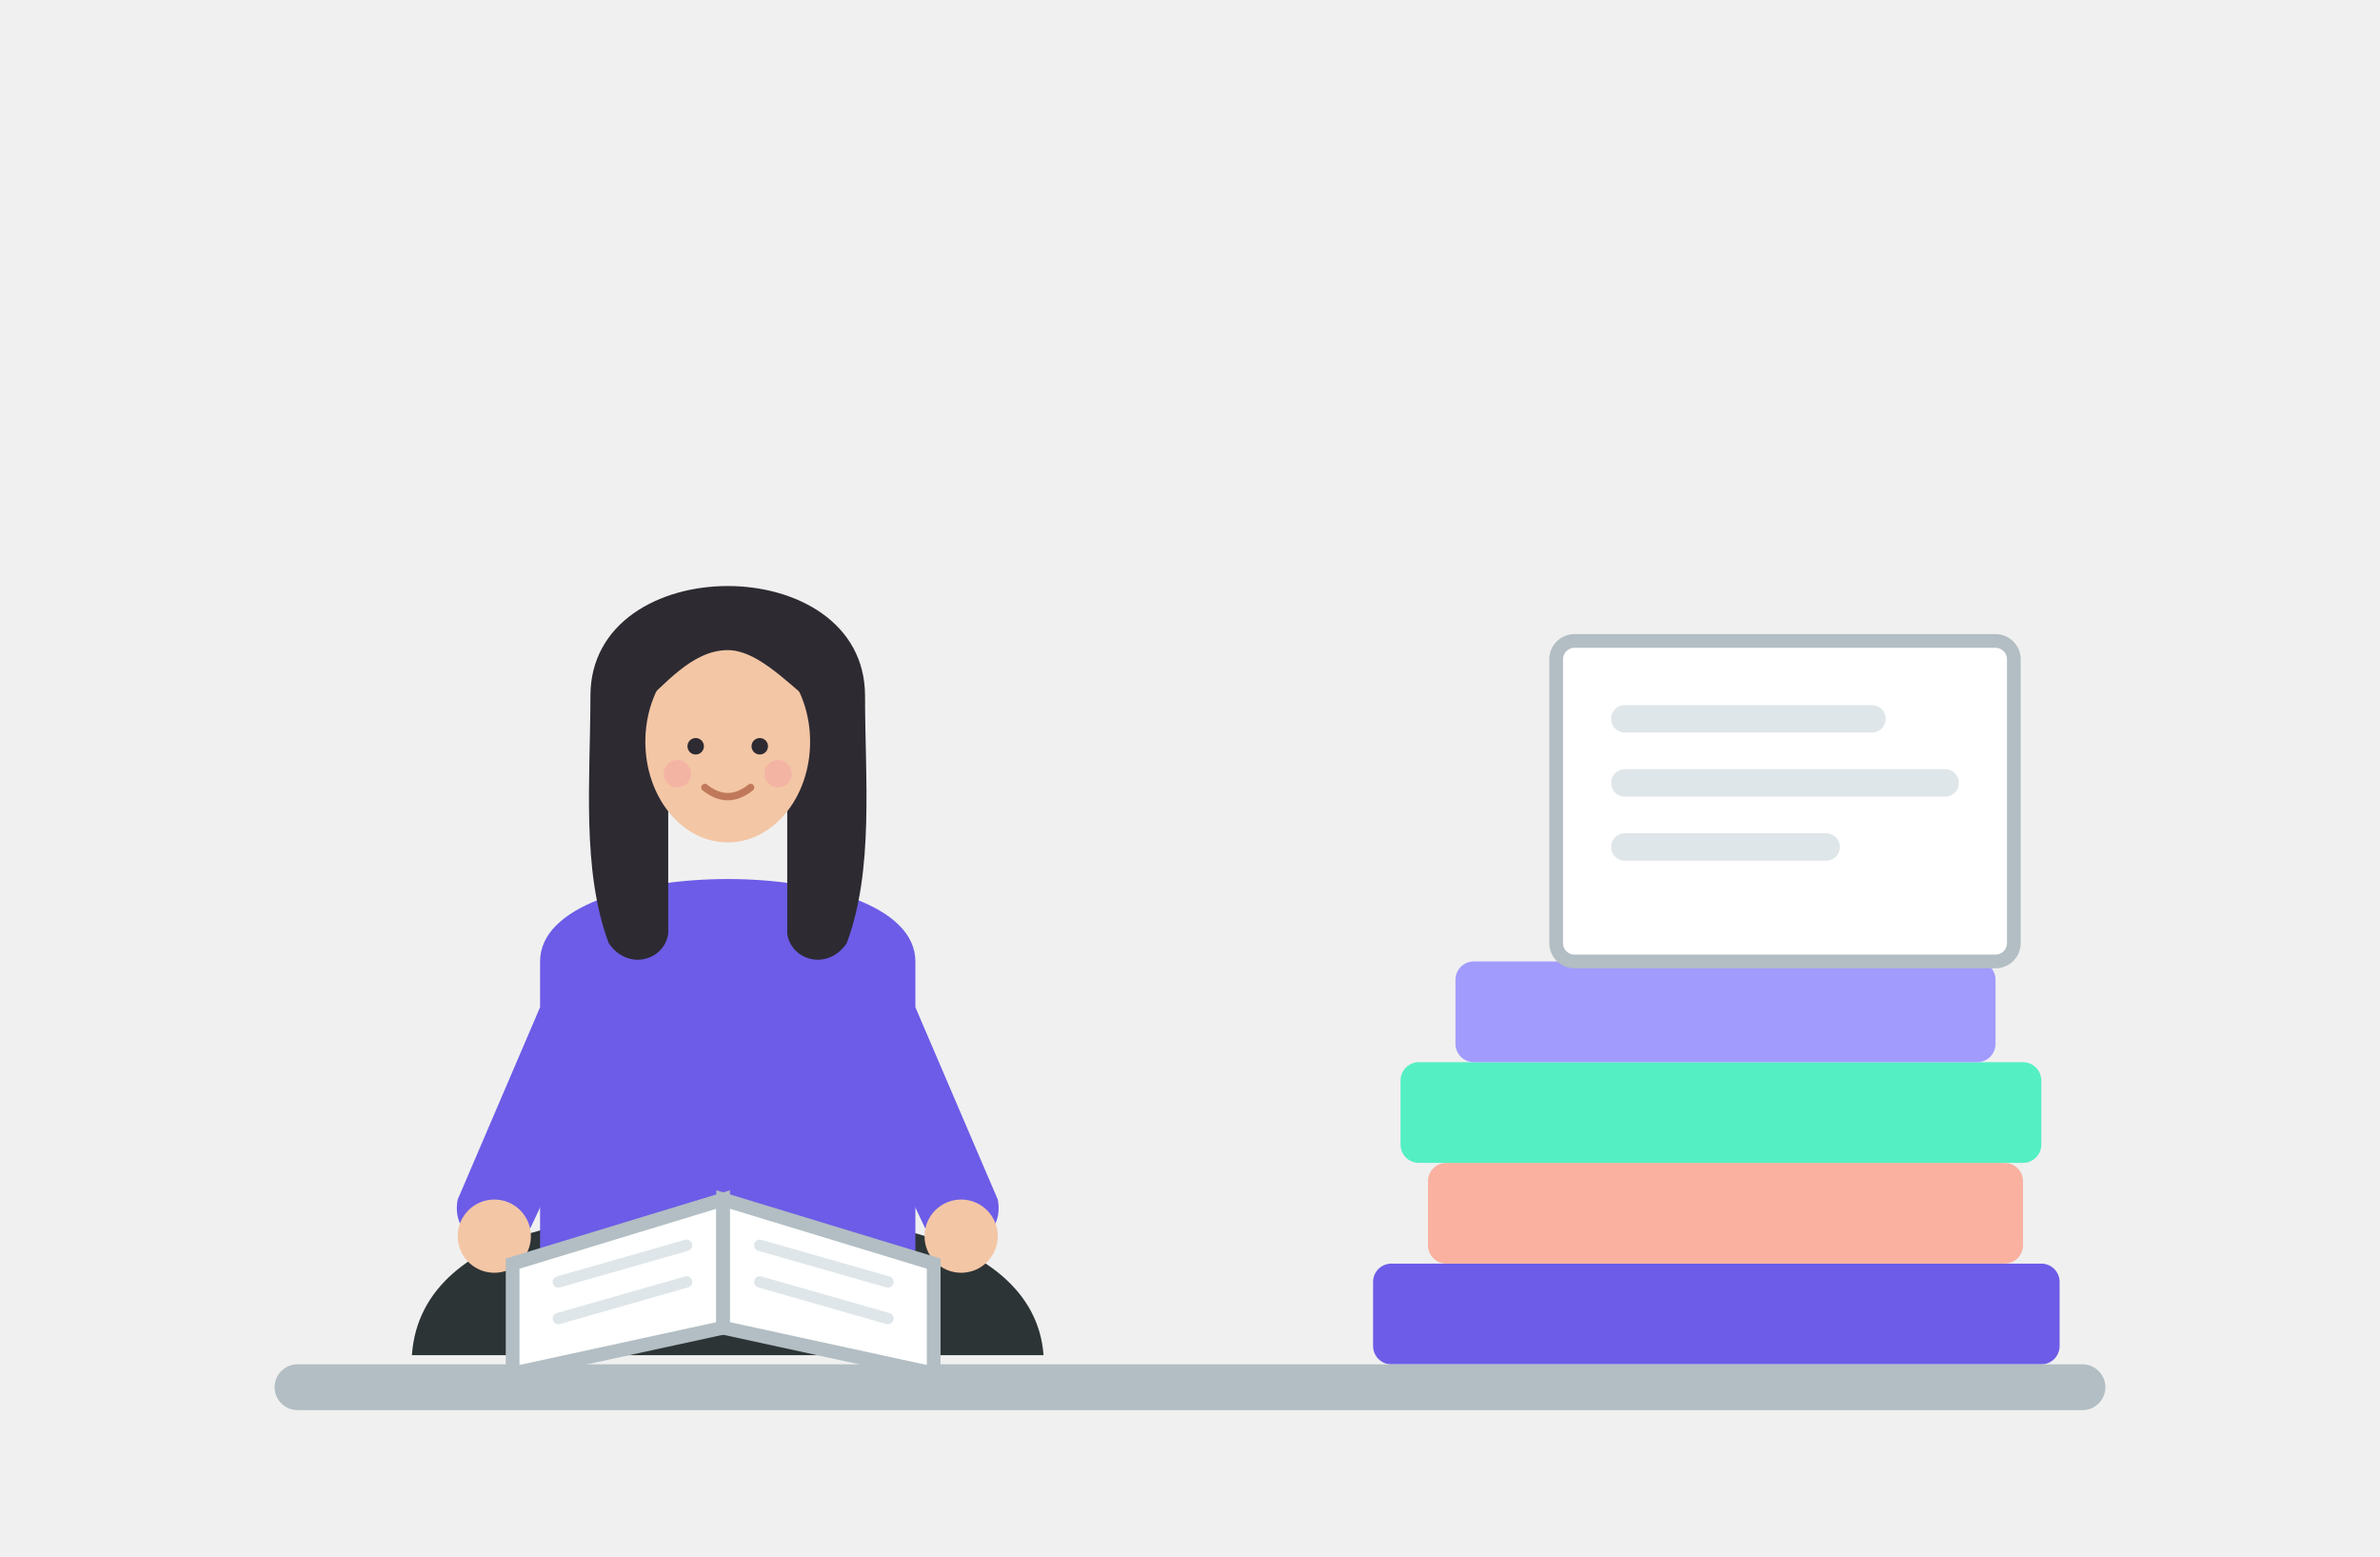
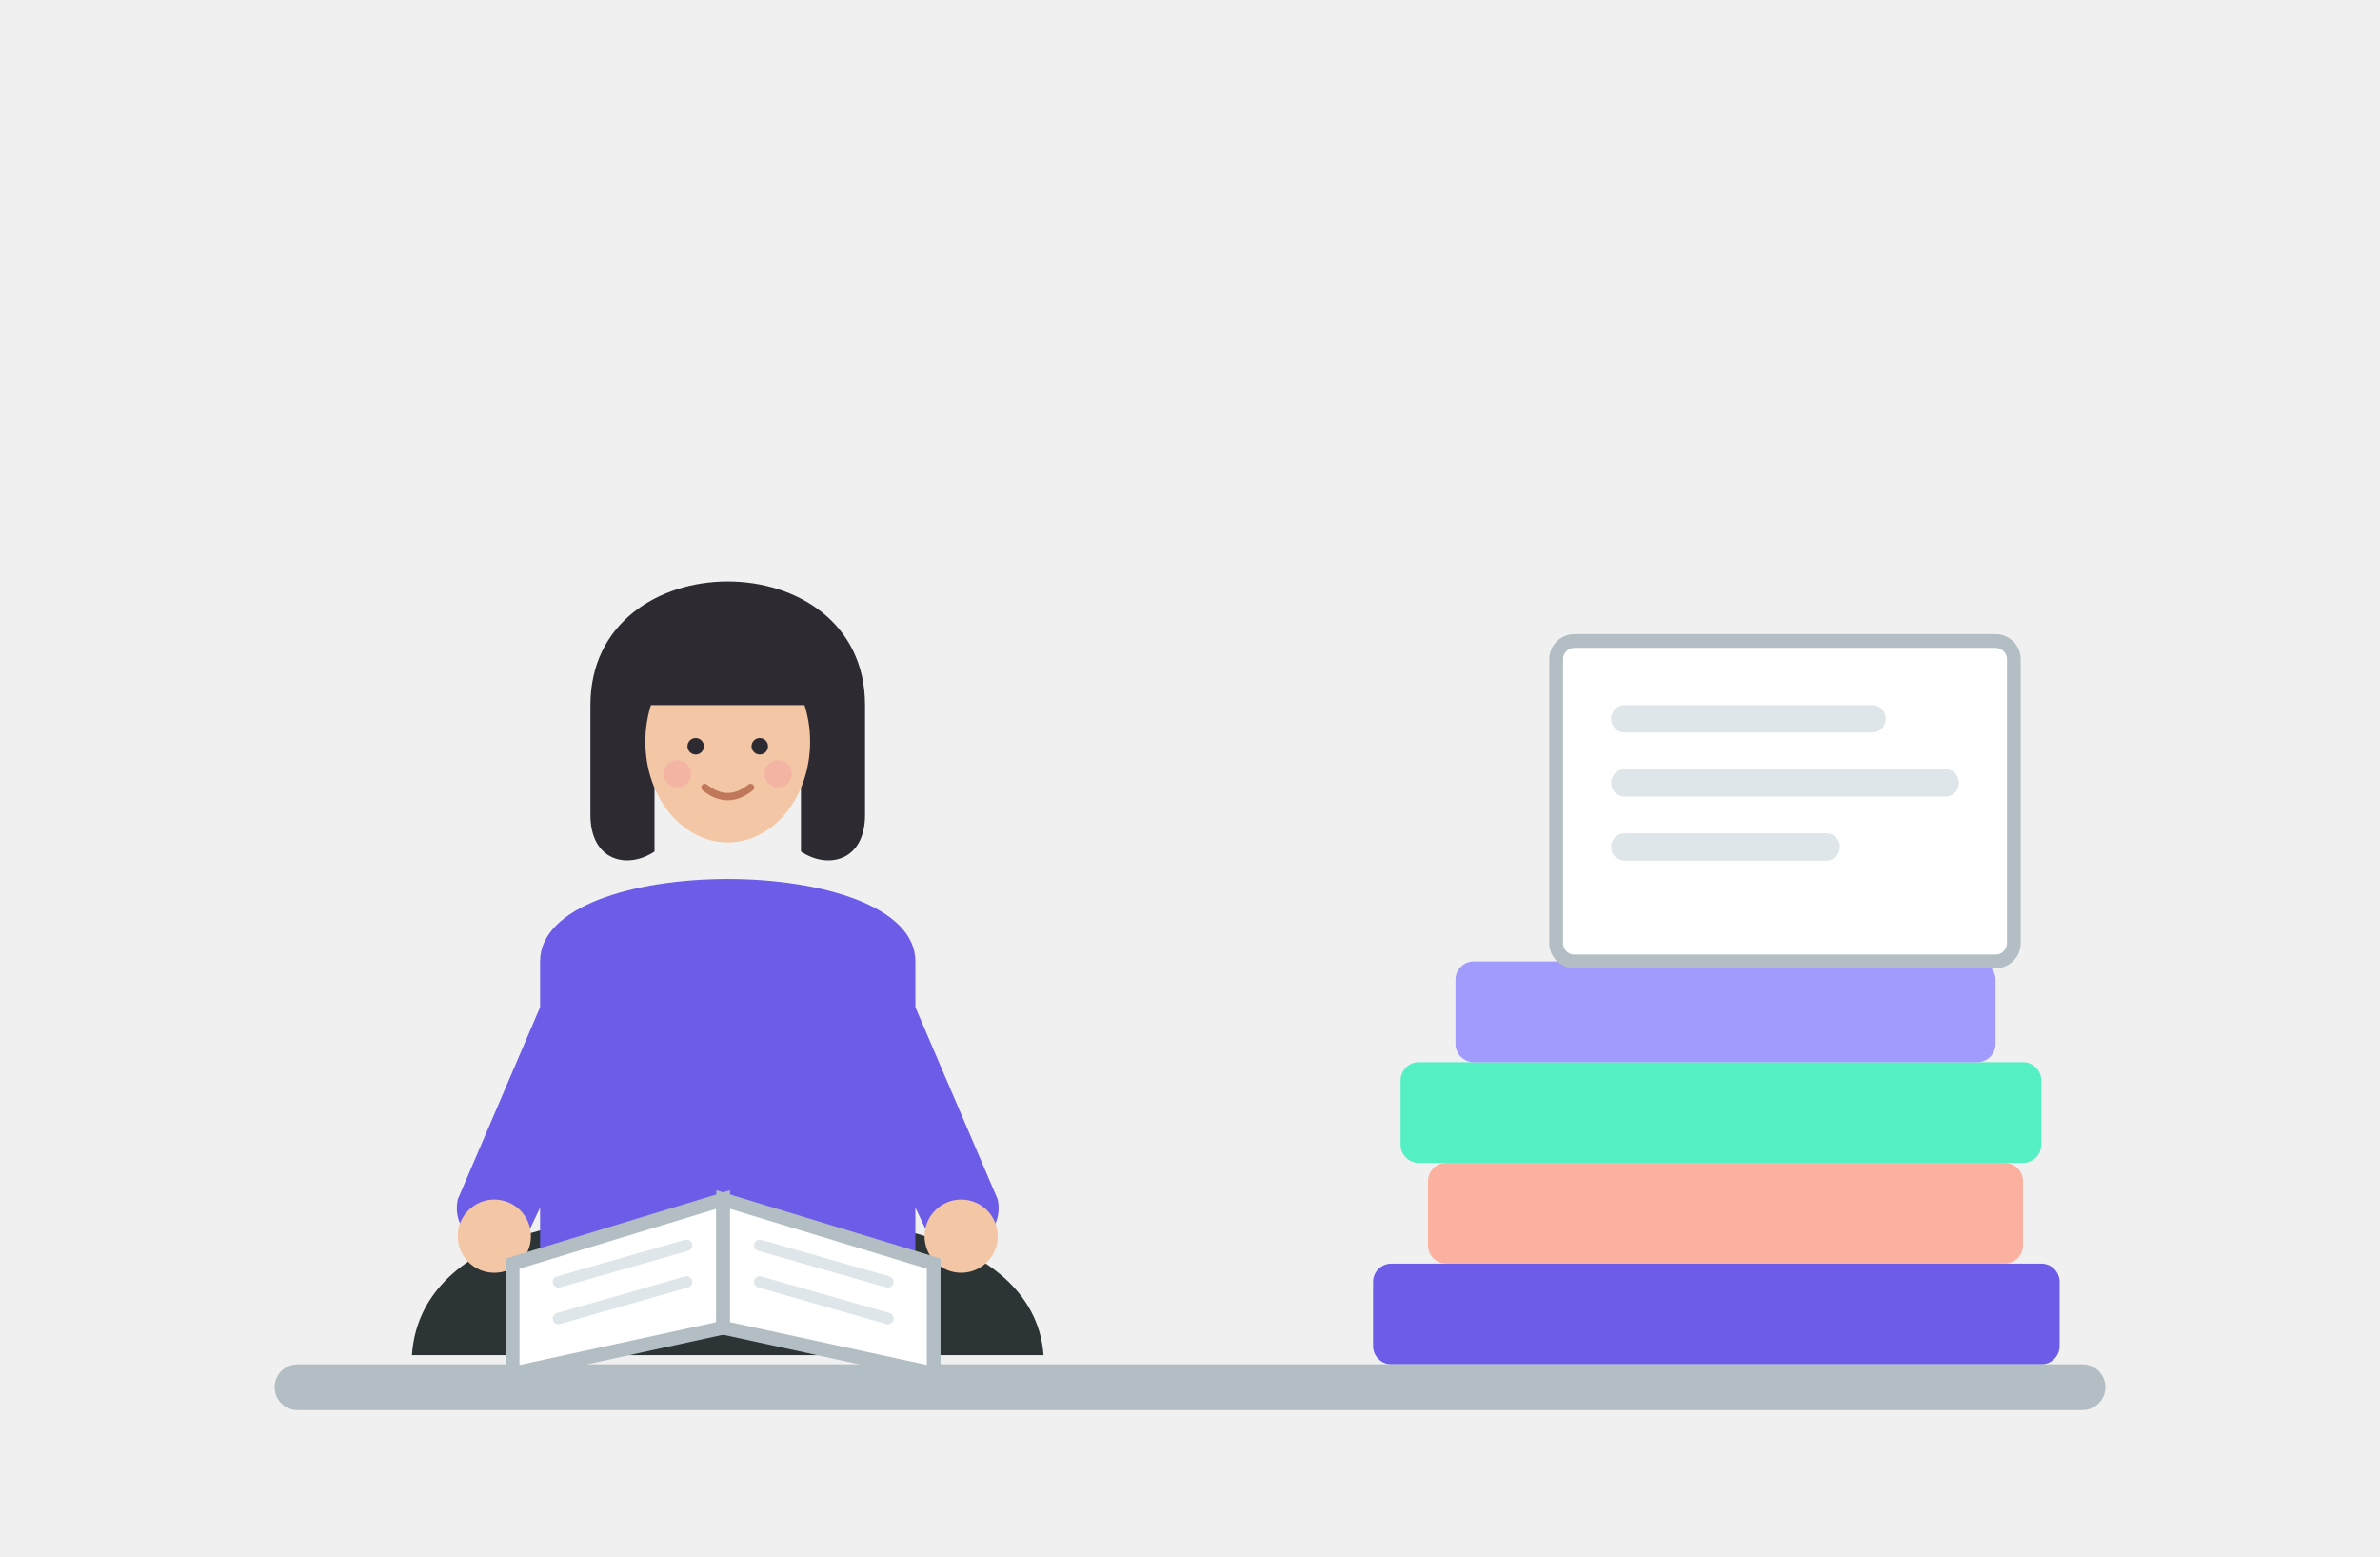
<svg xmlns="http://www.w3.org/2000/svg" viewBox="0 0 520 340" width="520" height="340" role="img">
  <rect x="300" y="276" width="150" height="22" rx="4" fill="#6c5ce7" />
  <rect x="312" y="254" width="130" height="22" rx="4" fill="#fab1a0" />
  <rect x="306" y="232" width="140" height="22" rx="4" fill="#55efc4" />
  <rect x="318" y="210" width="118" height="22" rx="4" fill="#a29bfe" />
  <rect x="340" y="140" width="100" height="70" rx="4" fill="#ffffff" stroke="#b2bec3" stroke-width="3" />
  <rect x="352" y="154" width="60" height="6" rx="3" fill="#dfe6e9" />
  <rect x="352" y="168" width="76" height="6" rx="3" fill="#dfe6e9" />
  <rect x="352" y="182" width="50" height="6" rx="3" fill="#dfe6e9" />
  <rect x="60" y="298" width="400" height="10" rx="5" fill="#b2bec3" />
  <path d="M90,296 C92,266 140,262 158,270 C180,262 226,268 228,296 Z" fill="#2d3436" />
  <path d="M118,290 L118,210 C118,186 200,186 200,210 L200,290 Z" fill="#6c5ce7" />
  <g transform="translate(159,160) scale(1.0)">
-     <path d="M-30,-8 C-30,-40 30,-40 30,-8 C30,10 32,30 26,46 C22,52 14,50 13,44 L13,2 C12,-6 6,-12 0,-12 C-6,-12 -12,-6 -13,2 L-13,44 C-14,50 -22,52 -26,46 C-32,30 -30,10 -30,-8 Z" fill="#2d2a32" />
+     <path d="M-30,-6 C-30,-42 30,-42 30,-6 L30,18 C30,28 22,30 16,26 L16,4 C15,-4 8,-10 0,-10 C-8,-10 -15,-4 -16,4 L-16,26 C-22,30 -30,28 -30,18 Z" fill="#2d2a32" />
    <ellipse cx="0" cy="2" rx="18" ry="22" fill="#f3c6a5" />
-     <path d="M-19,-6 C-16,-28 16,-28 19,-6 C12,-12 6,-18 0,-18 C-8,-18 -14,-10 -19,-6 Z" fill="#2d2a32" />
+     <path d="M-19,-4 C-19,-30 19,-30 19,-4 L19,-6 L-19,-6 Z" fill="#2d2a32" />
    <circle cx="-7" cy="3" r="1.8" fill="#2d2a32" />
    <circle cx="7" cy="3" r="1.8" fill="#2d2a32" />
    <path d="M-5,12 Q0,16 5,12" stroke="#c0785a" stroke-width="1.6" fill="none" stroke-linecap="round" />
    <circle cx="-11" cy="9" r="3" fill="#f5a9a3" opacity="0.6" />
    <circle cx="11" cy="9" r="3" fill="#f5a9a3" opacity="0.6" />
  </g>
  <path d="M118,220 L100,262 C98,272 112,276 116,268 L132,234 Z" fill="#6c5ce7" />
  <circle cx="108" cy="270" r="8" fill="#f3c6a5" />
  <path d="M200,220 L218,262 C220,272 206,276 202,268 L186,234 Z" fill="#6c5ce7" />
  <circle cx="210" cy="270" r="8" fill="#f3c6a5" />
  <path d="M112,276 L158,262 L158,290 L112,300 Z" fill="#ffffff" stroke="#b2bec3" stroke-width="3" />
  <path d="M204,276 L158,262 L158,290 L204,300 Z" fill="#ffffff" stroke="#b2bec3" stroke-width="3" />
  <path d="M122,280 L150,272 M122,288 L150,280 M166,272 L194,280 M166,280 L194,288" stroke="#dfe6e9" stroke-width="2.5" stroke-linecap="round" />
</svg>
